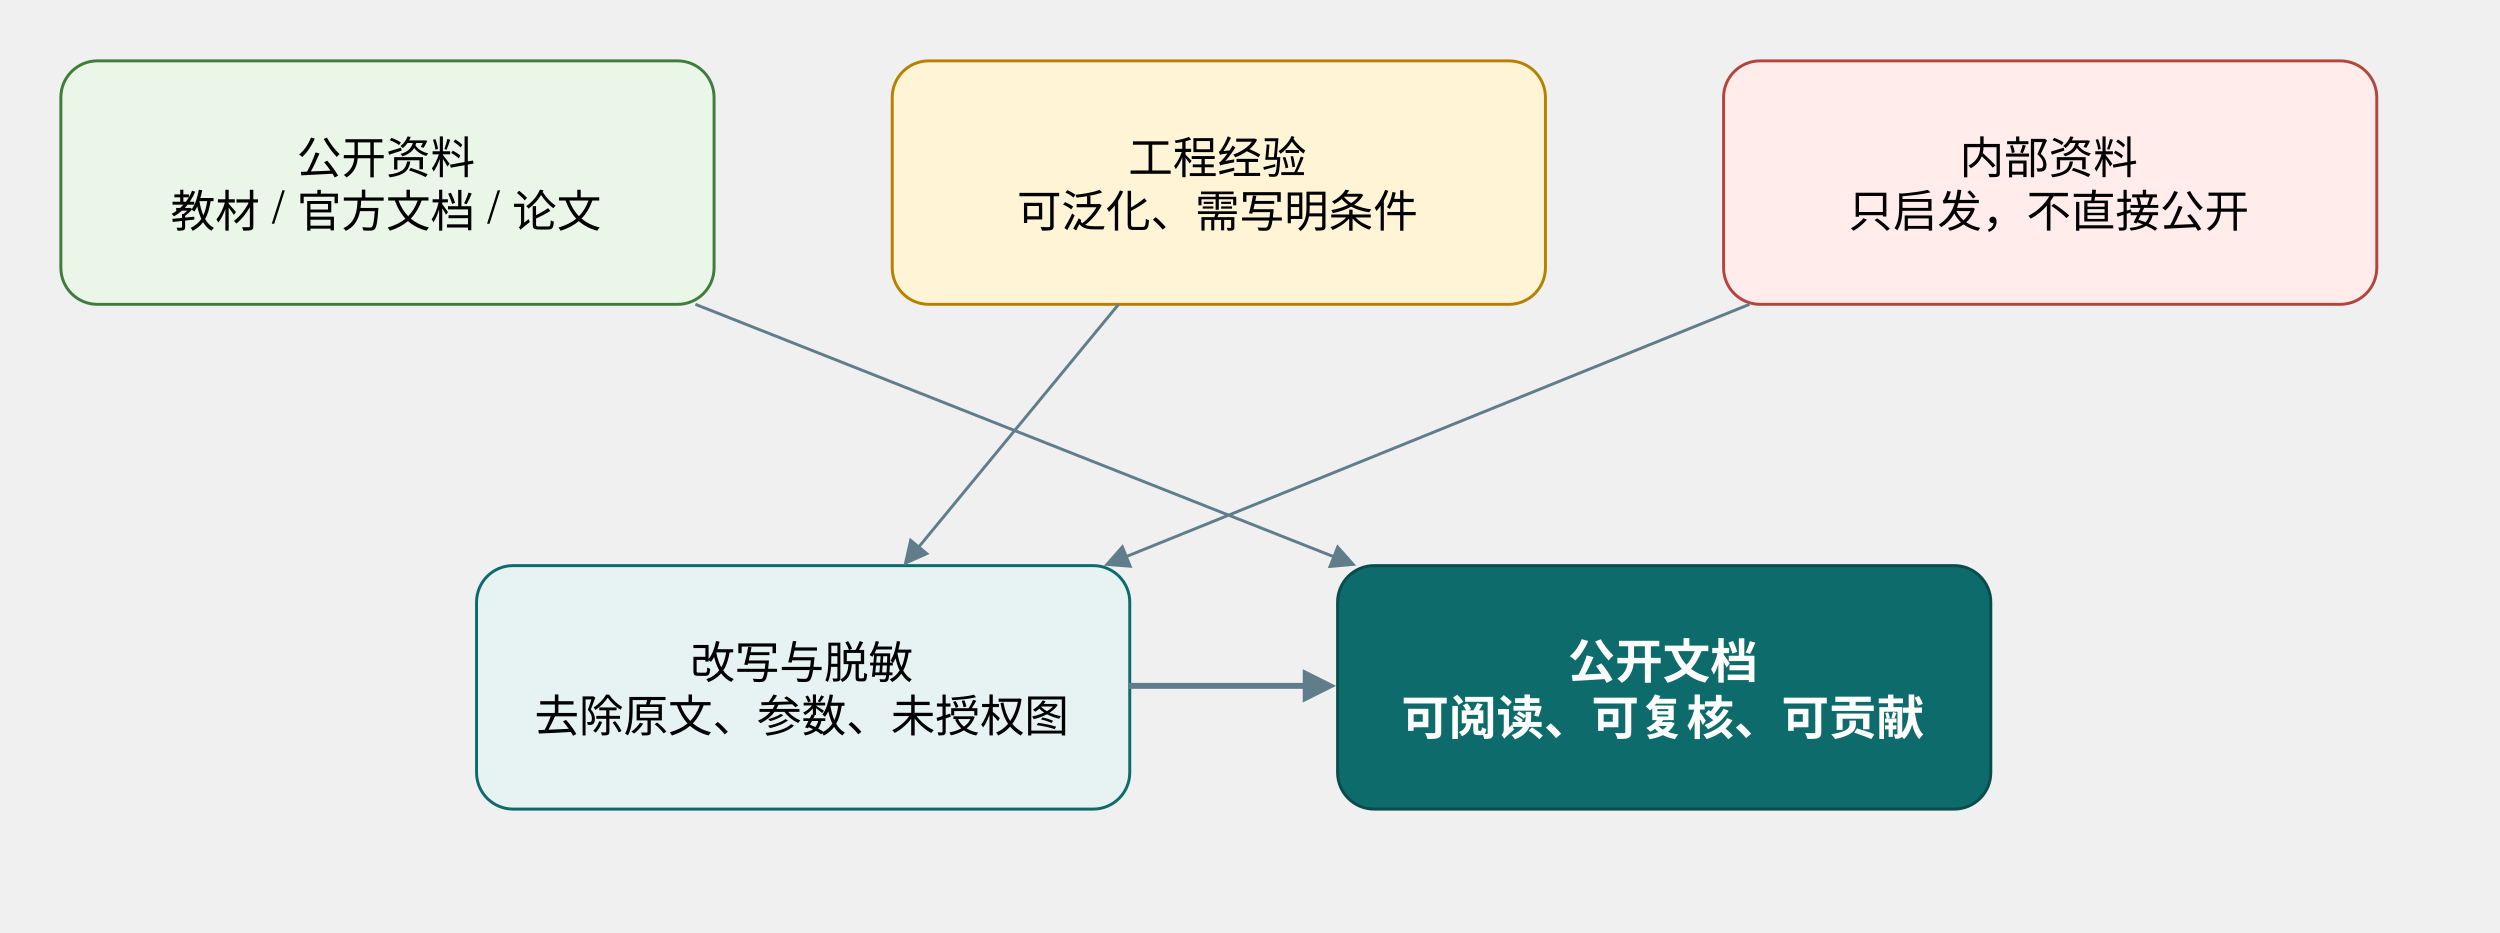
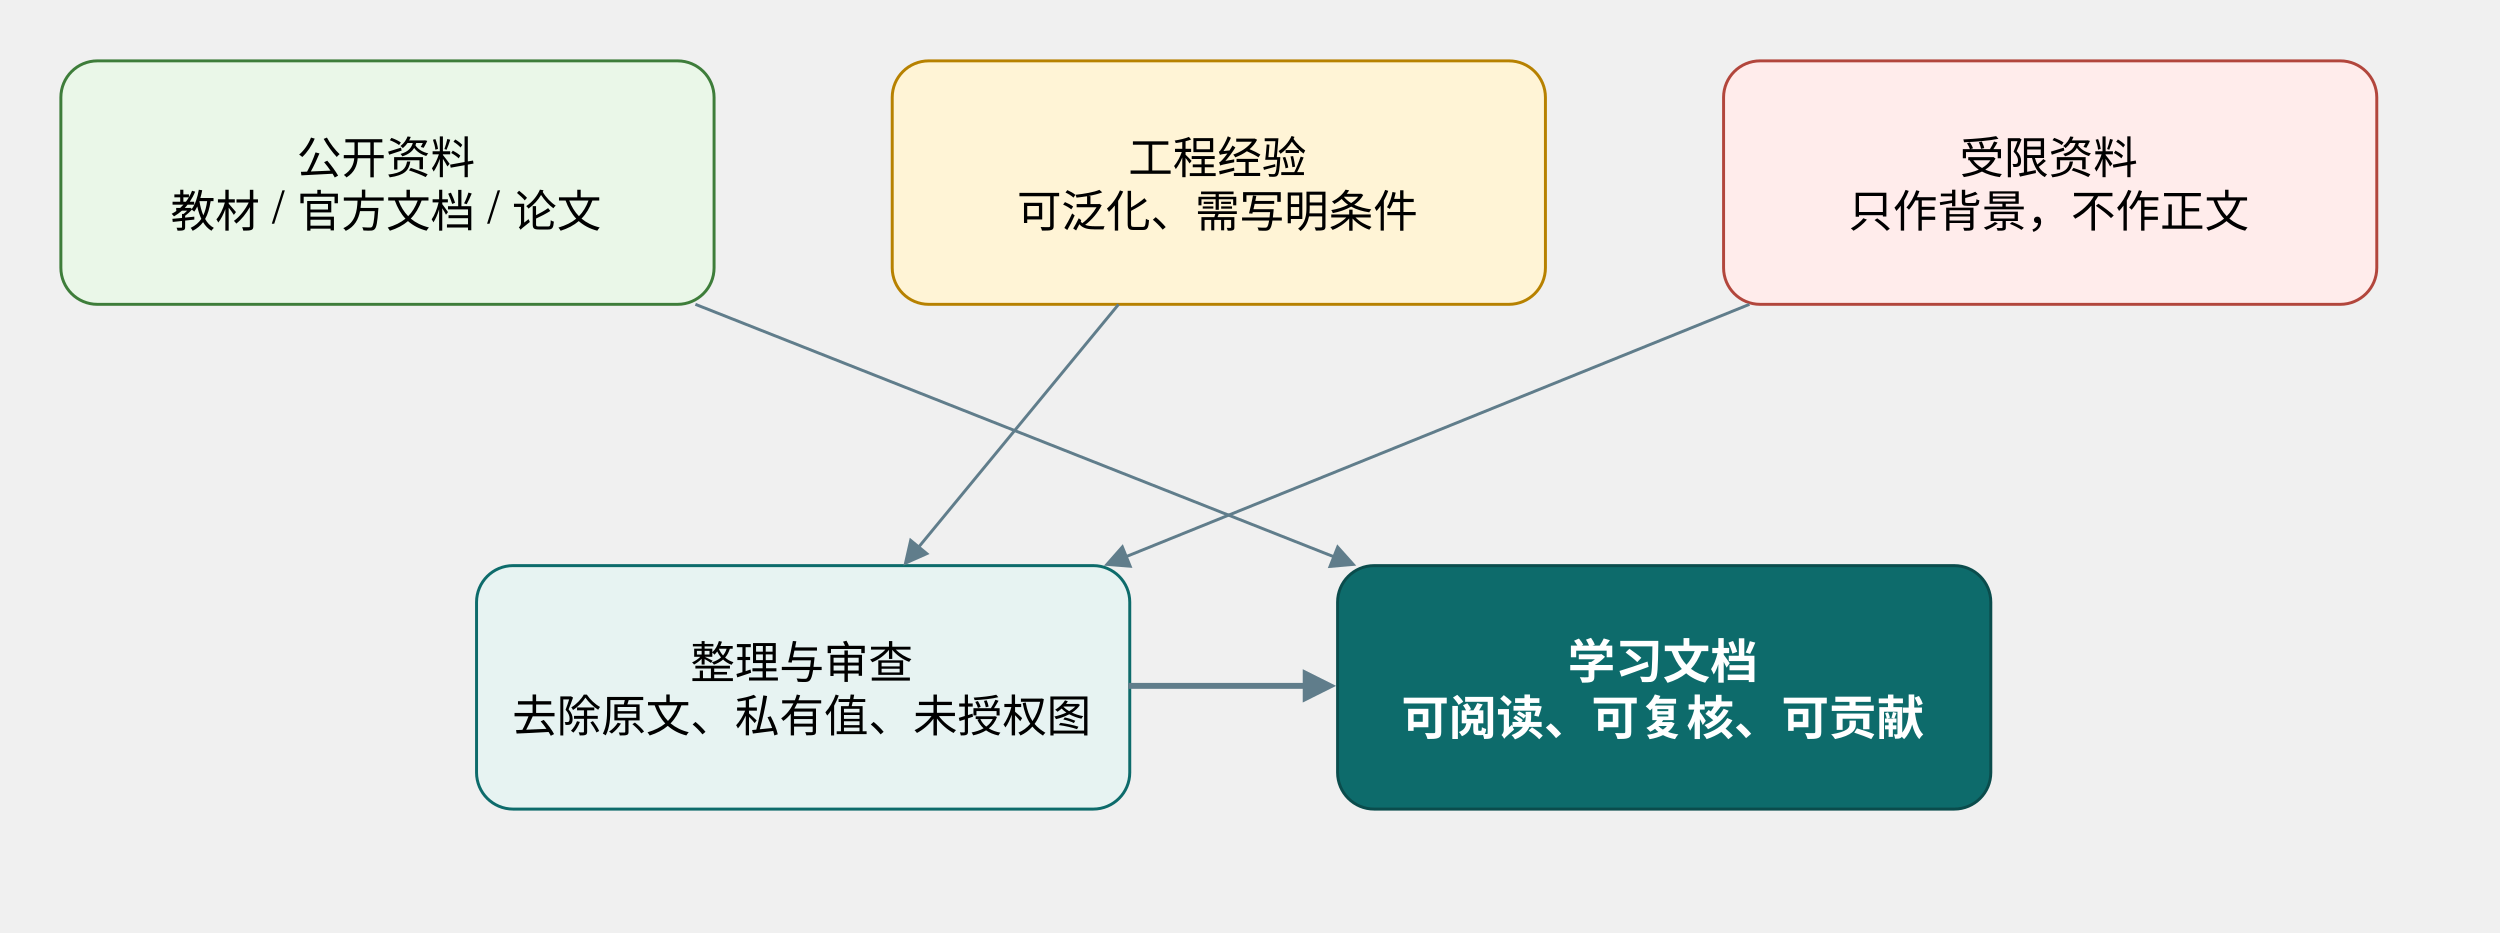
<svg xmlns="http://www.w3.org/2000/svg" style="background: transparent; background-color: transparent; color-scheme: light;" version="1.1" width="842px" height="314px" viewBox="0 0 842 314">
  <defs />
  <g>
    <g data-cell-id="0">
      <g data-cell-id="1">
        <g data-cell-id="public">
          <g transform="translate(0.5,0.5)">
            <rect x="20" y="20" width="220" height="82" rx="12.3" ry="12.3" fill="#eaf7e8" stroke="#3e7d3a" pointer-events="all" style="fill: light-dark(rgb(234, 247, 232), rgb(21, 32, 19)); stroke: light-dark(rgb(62, 125, 58), rgb(107, 161, 104));" />
          </g>
          <g>
            <g fill="#000000" font-family="Helvetica" text-anchor="middle" font-size="15px" style="fill: light-dark(rgb(0, 0, 0), rgb(255, 255, 255));">
              <text x="130" y="58.5">公开资料</text>
              <text x="130" y="76.5">教材 / 官方文档 / 论文</text>
            </g>
          </g>
        </g>
        <g data-cell-id="experience">
          <g transform="translate(0.5,0.5)">
            <rect x="300" y="20" width="220" height="82" rx="12.3" ry="12.3" fill="#fff4d6" stroke="#b78100" pointer-events="all" style="fill: light-dark(rgb(255, 244, 214), rgb(36, 27, 1)); stroke: light-dark(rgb(183, 129, 0), rgb(168, 122, 11));" />
          </g>
          <g>
            <g fill="#000000" font-family="Helvetica" text-anchor="middle" font-size="15px" style="fill: light-dark(rgb(0, 0, 0), rgb(255, 255, 255));">
              <text x="410" y="58.5">工程经验</text>
              <text x="410" y="76.5">可泛化、需写明条件</text>
            </g>
          </g>
        </g>
        <g data-cell-id="private">
          <g transform="translate(0.5,0.5)">
            <rect x="580" y="20" width="220" height="82" rx="12.3" ry="12.3" fill="#ffeceb" stroke="#b2463c" pointer-events="all" style="fill: light-dark(rgb(255, 236, 235), rgb(43, 27, 26)); stroke: light-dark(rgb(178, 70, 60), rgb(232, 139, 130));" />
          </g>
          <g>
            <g fill="#000000" font-family="Helvetica" text-anchor="middle" font-size="15px" style="fill: light-dark(rgb(0, 0, 0), rgb(255, 255, 255));">
-               <text x="690" y="58.5">内部资料</text>
-               <text x="690" y="76.5">只启发，不直接公开</text>
+               <text x="690" y="58.5">受限资料</text>
+               <text x="690" y="76.5">只作背景，不作正文</text>
            </g>
          </g>
        </g>
        <g data-cell-id="rewrite">
          <g transform="translate(0.5,0.5)">
            <rect x="160" y="190" width="220" height="82" rx="12.3" ry="12.3" fill="#e7f3f2" stroke="#0d6b6b" pointer-events="all" style="fill: light-dark(rgb(231, 243, 242), rgb(22, 32, 31)); stroke: light-dark(rgb(13, 107, 107), rgb(98, 179, 179));" />
          </g>
          <g>
            <g fill="#000000" font-family="Helvetica" text-anchor="middle" font-size="15px" style="fill: light-dark(rgb(0, 0, 0), rgb(255, 255, 255));">
-               <text x="270" y="228.5">改写与脱敏</text>
-               <text x="270" y="246.5">去除原文、参数、未授权图</text>
+               <text x="270" y="228.5">整理与审查</text>
+               <text x="270" y="246.5">去除原文、私有值、未授权图</text>
            </g>
          </g>
        </g>
        <g data-cell-id="publish">
          <g transform="translate(0.5,0.5)">
            <rect x="450" y="190" width="220" height="82" rx="12.3" ry="12.3" fill="#0d6b6b" stroke="#0a4c4c" pointer-events="all" style="fill: light-dark(rgb(13, 107, 107), rgb(98, 179, 179)); stroke: light-dark(rgb(10, 76, 76), rgb(139, 196, 196));" />
          </g>
          <g>
            <g fill="#ffffff" font-family="Helvetica" font-weight="bold" text-anchor="middle" font-size="16px" style="fill: light-dark(rgb(255, 255, 255), rgb(18, 18, 18));">
-               <text x="560" y="228.5">公开文档</text>
+               <text x="560" y="228.5">学习文档</text>
              <text x="560" y="247.5">可阅读、可复核、可贡献</text>
            </g>
          </g>
        </g>
        <g data-cell-id="e1">
          <g transform="translate(0.5,0.5)">
            <path d="M 233.71 102 L 448.74 187.02" fill="none" stroke="#607d8b" stroke-miterlimit="10" pointer-events="stroke" style="stroke: light-dark(rgb(96, 125, 139), rgb(114, 139, 151));" />
            <path d="M 455.25 189.59 L 447.46 190.27 L 450.03 183.76 Z" fill="#607d8b" stroke="#607d8b" stroke-miterlimit="10" pointer-events="all" style="fill: light-dark(rgb(96, 125, 139), rgb(114, 139, 151)); stroke: light-dark(rgb(96, 125, 139), rgb(114, 139, 151));" />
          </g>
        </g>
        <g data-cell-id="e2">
          <g transform="translate(0.5,0.5)">
            <path d="M 376.24 102 L 308.93 183.73" fill="none" stroke="#607d8b" stroke-miterlimit="10" pointer-events="stroke" style="stroke: light-dark(rgb(96, 125, 139), rgb(114, 139, 151));" />
            <path d="M 304.48 189.14 L 306.22 181.51 L 311.63 185.96 Z" fill="#607d8b" stroke="#607d8b" stroke-miterlimit="10" pointer-events="all" style="fill: light-dark(rgb(96, 125, 139), rgb(114, 139, 151)); stroke: light-dark(rgb(96, 125, 139), rgb(114, 139, 151));" />
          </g>
        </g>
        <g data-cell-id="e3">
          <g transform="translate(0.5,0.5)">
            <path d="M 588.71 102 L 378.82 186.95" fill="none" stroke="#607d8b" stroke-miterlimit="10" pointer-events="stroke" style="stroke: light-dark(rgb(96, 125, 139), rgb(114, 139, 151));" />
            <path d="M 372.33 189.58 L 377.51 183.71 L 380.13 190.2 Z" fill="#607d8b" stroke="#607d8b" stroke-miterlimit="10" pointer-events="all" style="fill: light-dark(rgb(96, 125, 139), rgb(114, 139, 151)); stroke: light-dark(rgb(96, 125, 139), rgb(114, 139, 151));" />
          </g>
        </g>
        <g data-cell-id="e4">
          <g>
            <path d="M 380 231 L 439.76 231" fill="none" stroke="#607d8b" stroke-width="2" stroke-miterlimit="10" pointer-events="stroke" style="stroke: light-dark(rgb(96, 125, 139), rgb(114, 139, 151));" />
            <path d="M 447.76 231 L 439.76 235 L 439.76 227 Z" fill="#607d8b" stroke="#607d8b" stroke-width="2" stroke-miterlimit="10" pointer-events="all" style="fill: light-dark(rgb(96, 125, 139), rgb(114, 139, 151)); stroke: light-dark(rgb(96, 125, 139), rgb(114, 139, 151));" />
          </g>
        </g>
      </g>
    </g>
  </g>
</svg>
